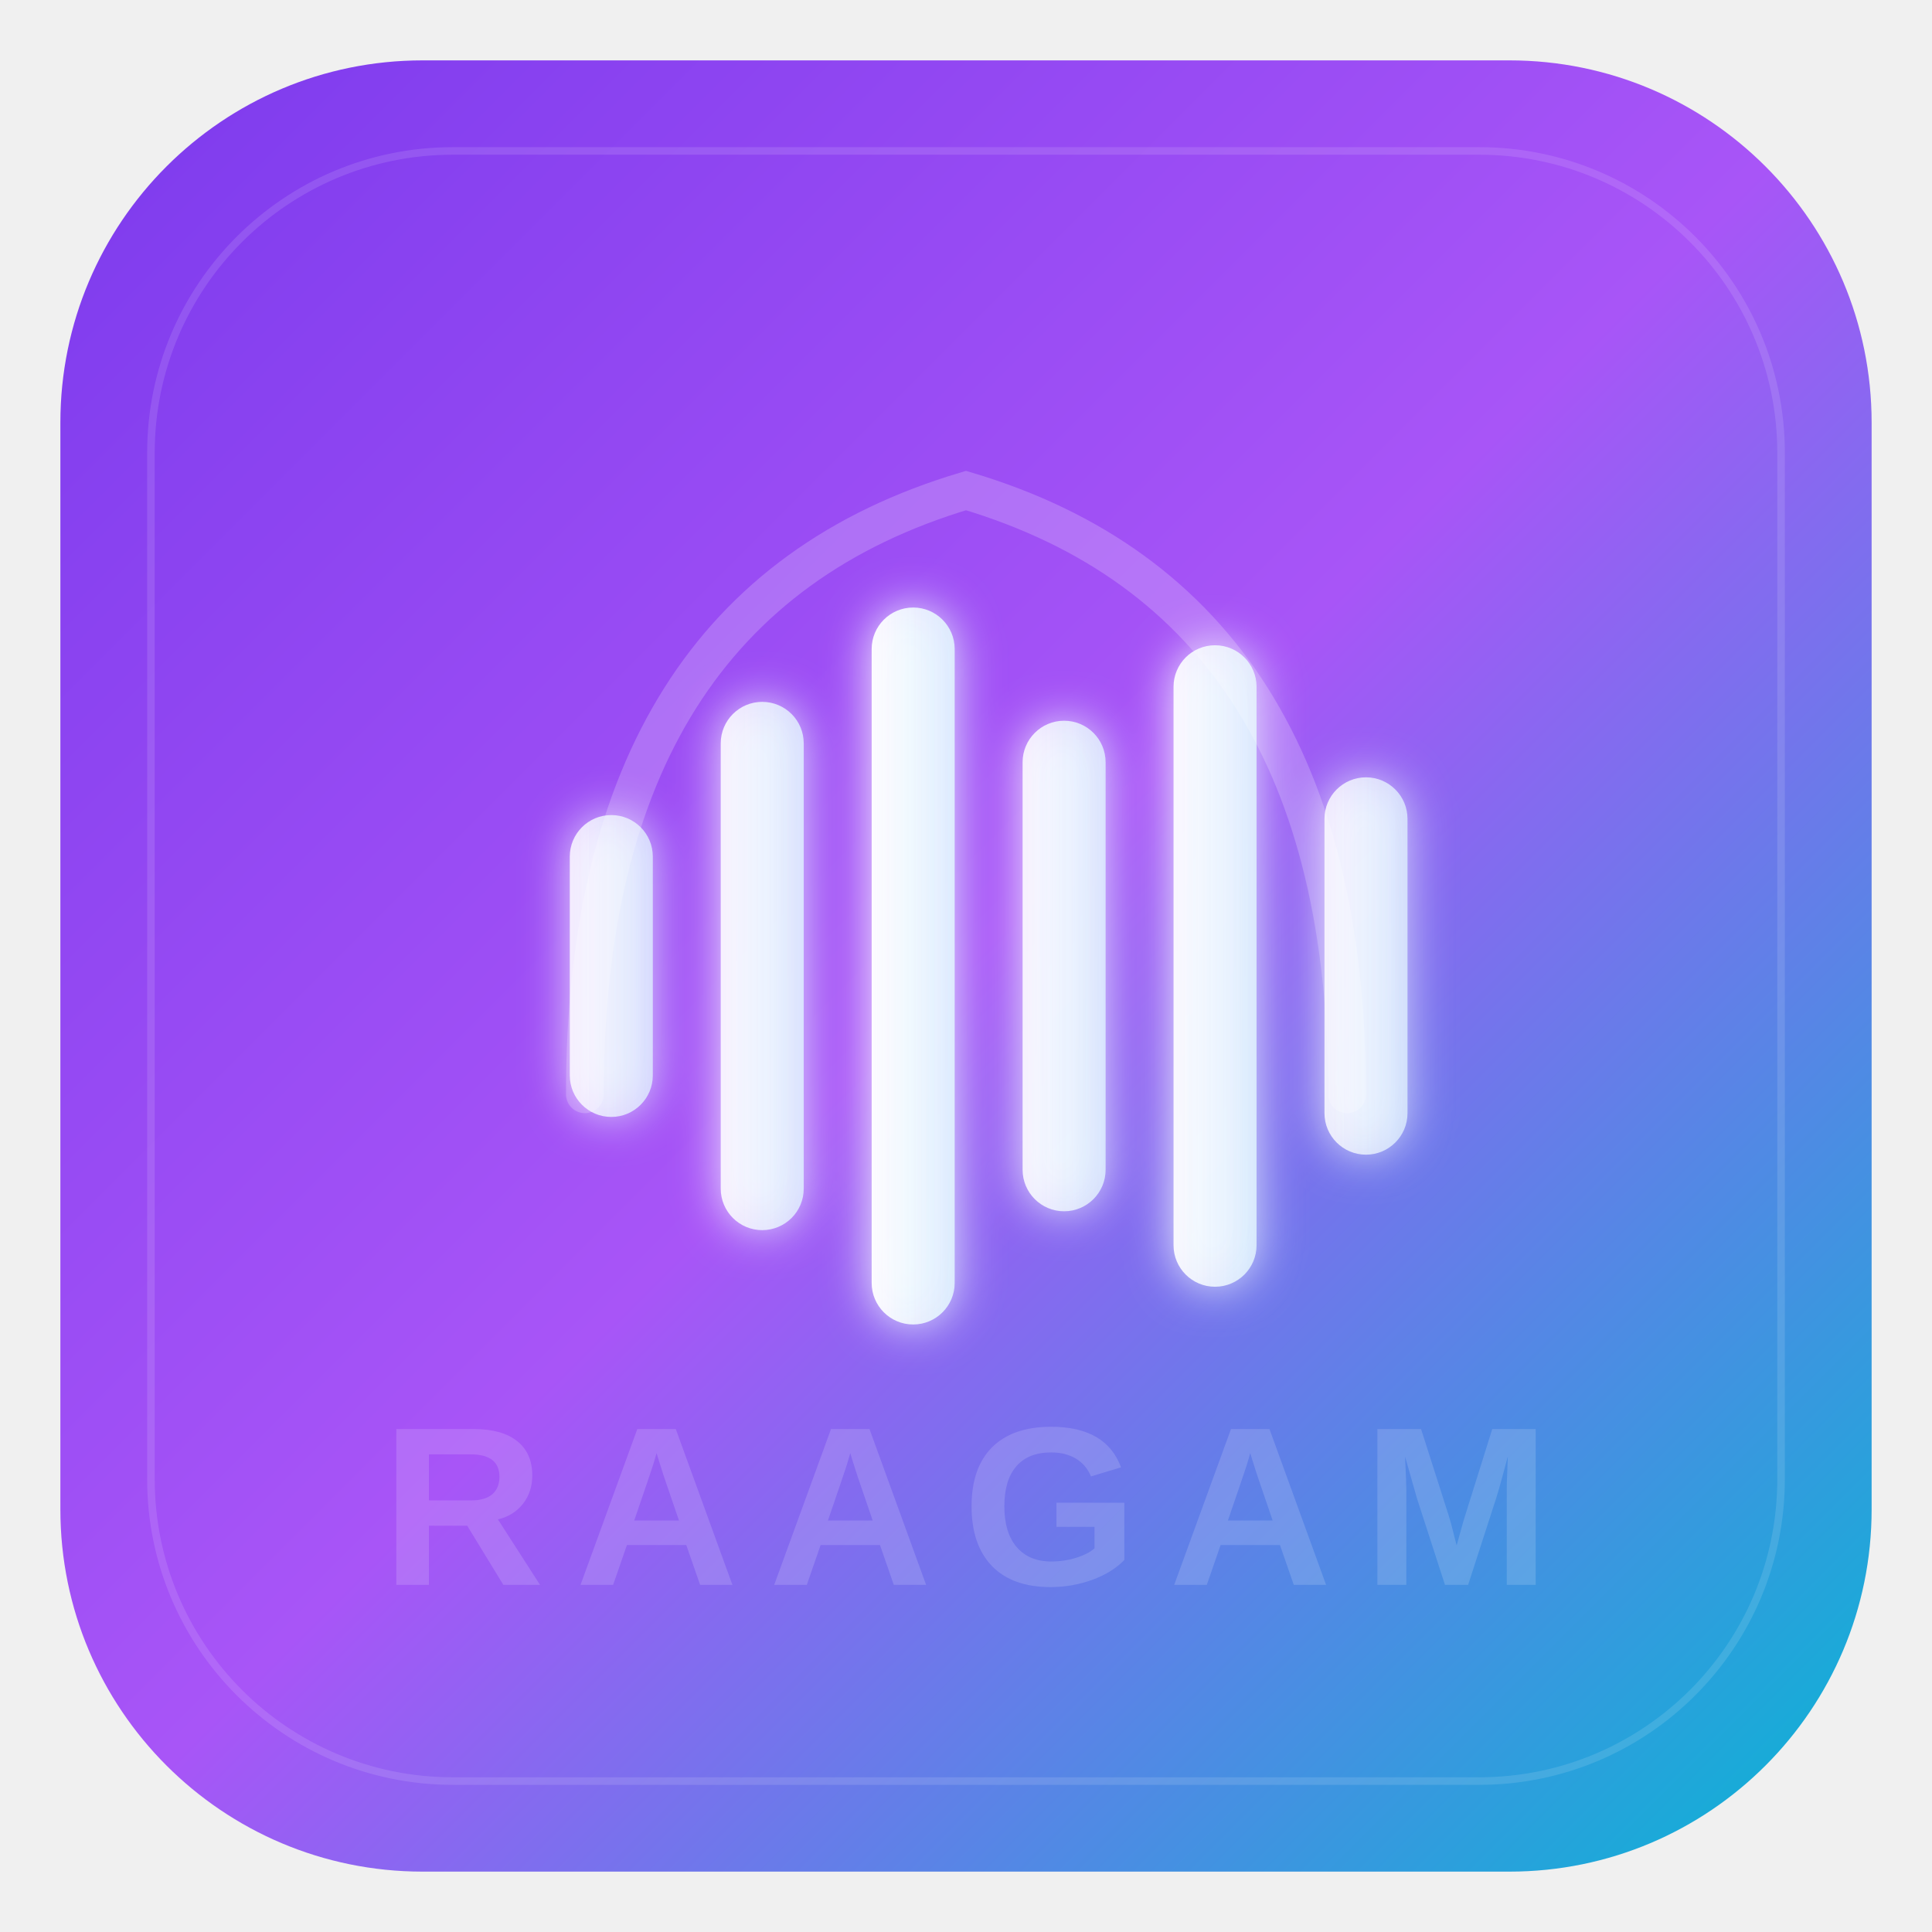
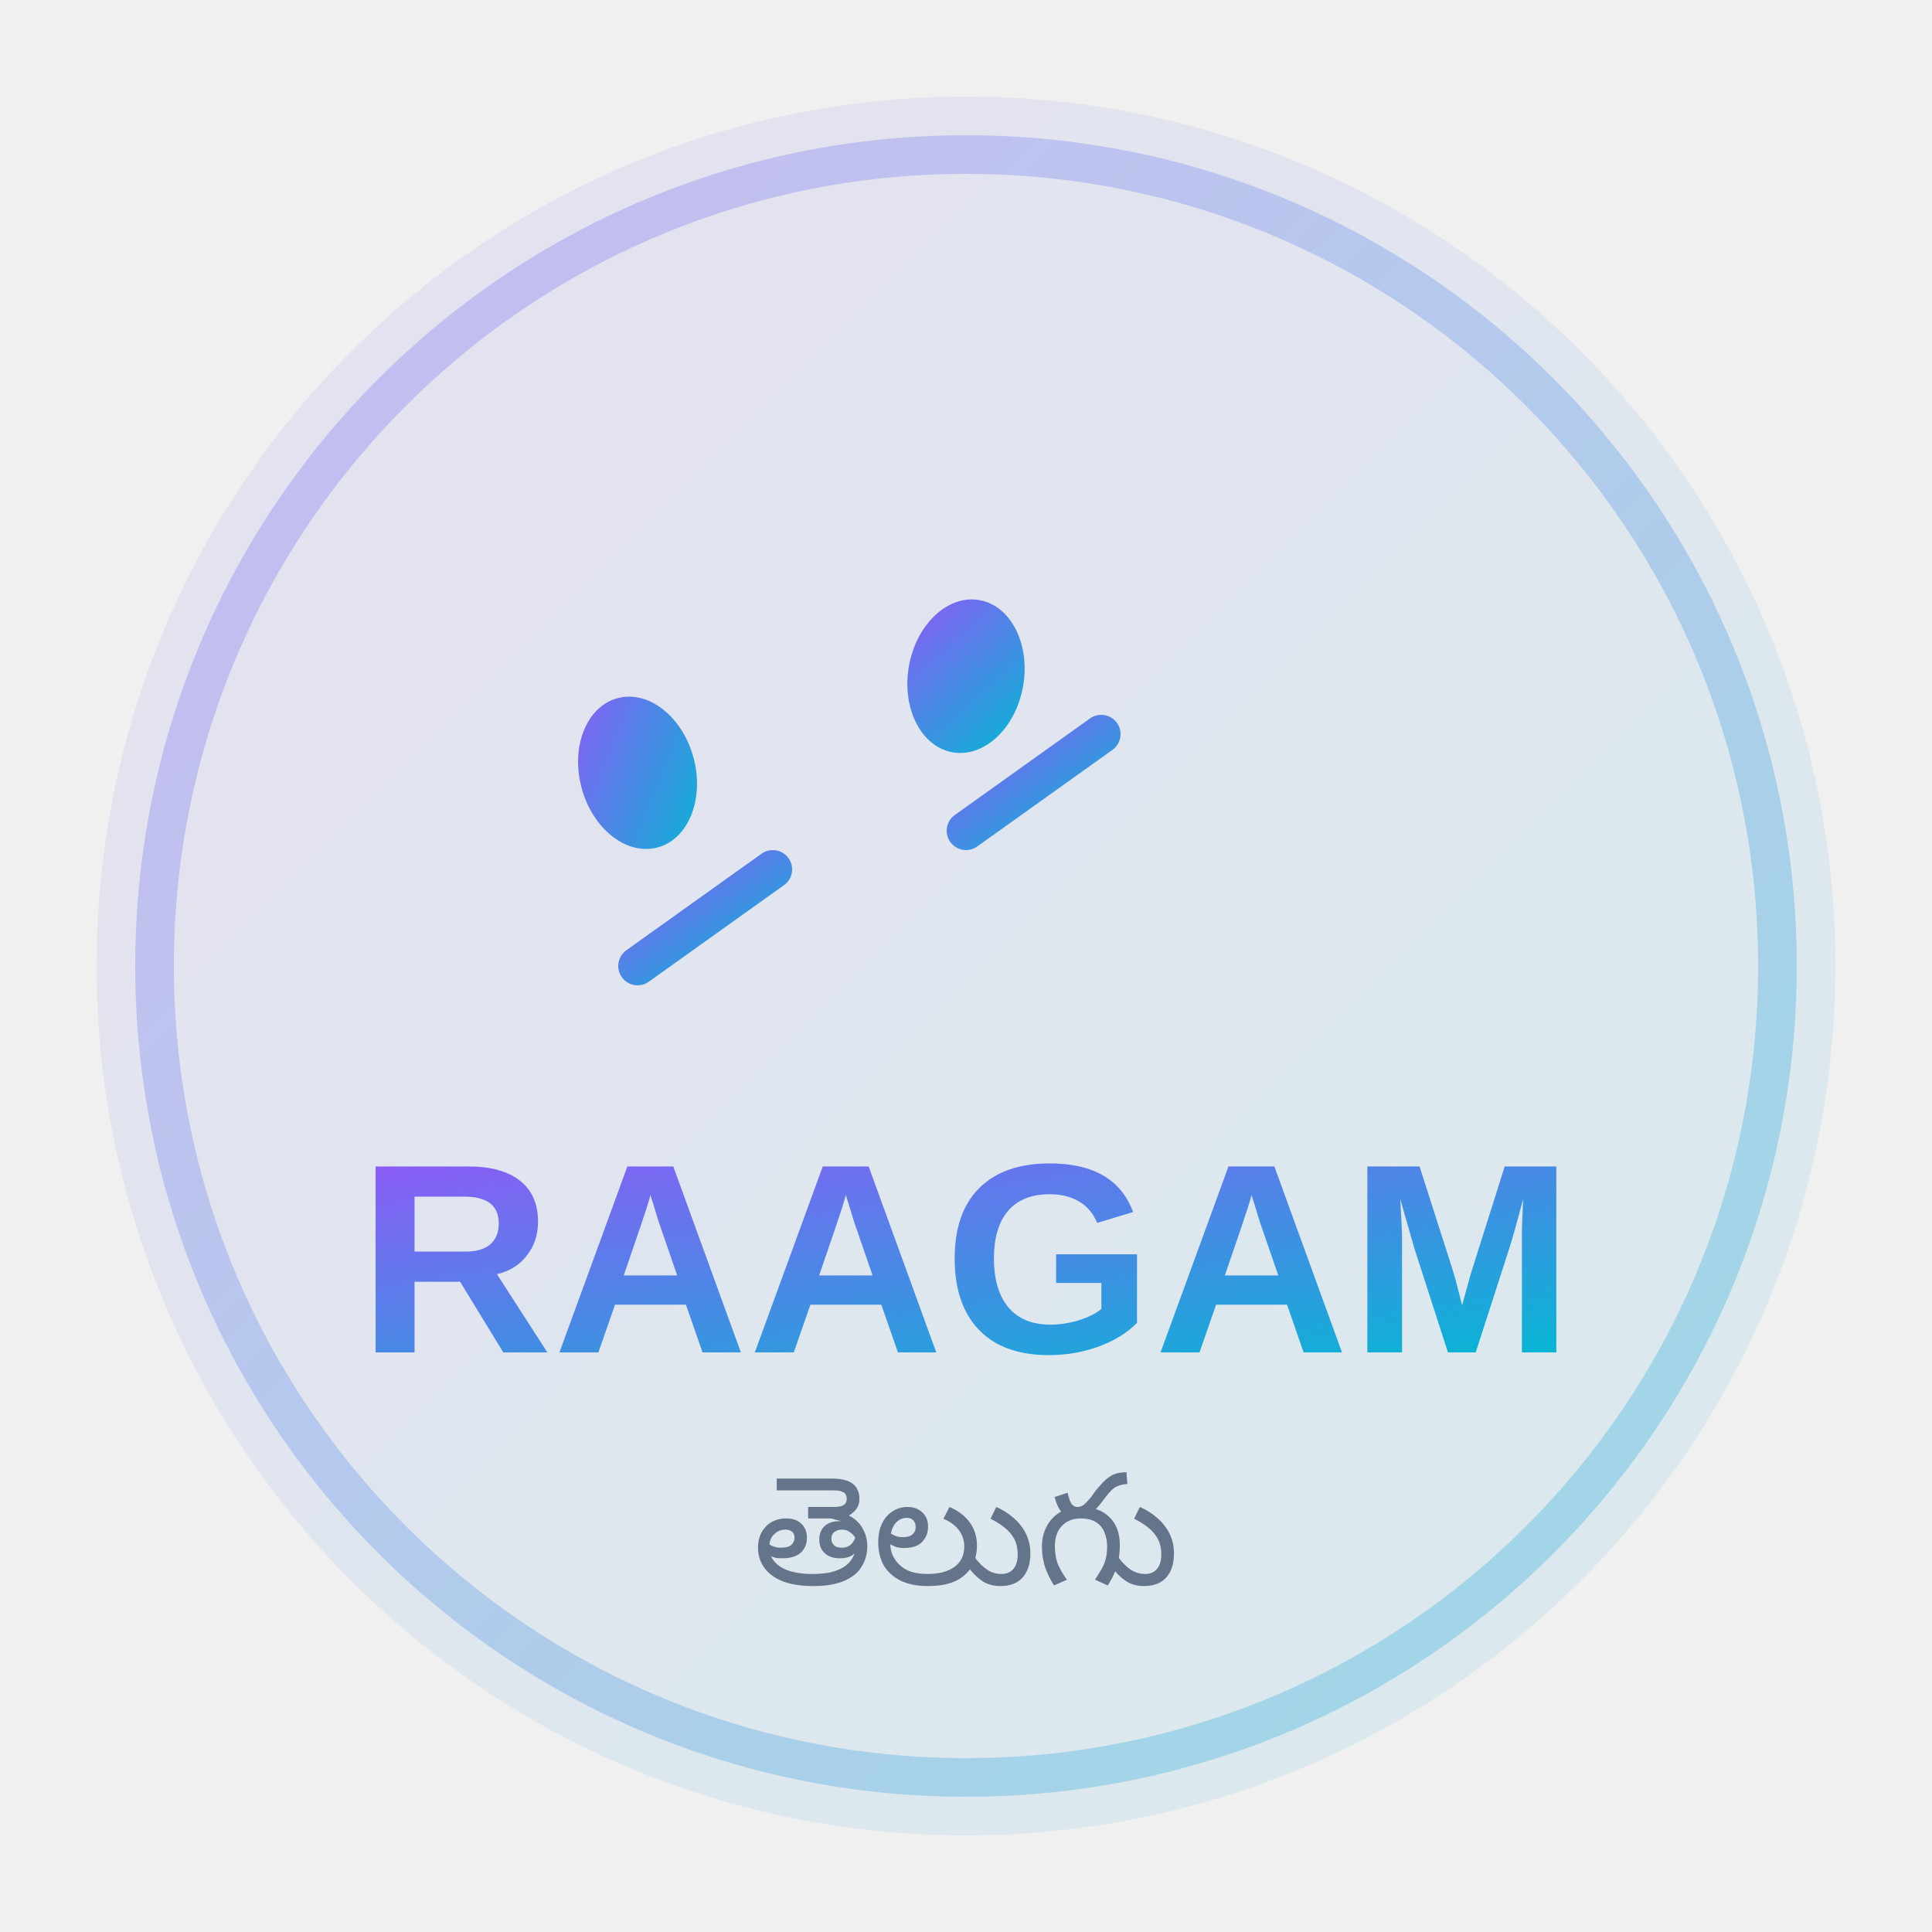
- <svg xmlns="http://www.w3.org/2000/svg" viewBox="0 0 512 512" fill="none">
+ <svg xmlns="http://www.w3.org/2000/svg" viewBox="0 0 100 100" fill="none">
  <defs>
-     <linearGradient id="bg" x1="0%" y1="0%" x2="100%" y2="100%">
-       <stop offset="0%" style="stop-color:#7c3aed" />
-       <stop offset="50%" style="stop-color:#a855f7" />
-       <stop offset="100%" style="stop-color:#06b6d4" />
+     <linearGradient id="logoGradient" x1="0%" y1="0%" x2="100%" y2="100%">
+       <stop offset="0%" style="stop-color:#8b5cf6;stop-opacity:1" />
+       <stop offset="100%" style="stop-color:#06b6d4;stop-opacity:1" />
    </linearGradient>
-     <linearGradient id="wave" x1="0%" y1="0%" x2="100%" y2="0%">
-       <stop offset="0%" style="stop-color:#fff;stop-opacity:0.95" />
-       <stop offset="100%" style="stop-color:#e0f2fe;stop-opacity:0.9" />
-     </linearGradient>
-     <filter id="glow">
-       <feGaussianBlur stdDeviation="6" result="blur" />
-       <feMerge>
-         <feMergeNode in="blur" />
-         <feMergeNode in="SourceGraphic" />
-       </feMerge>
-     </filter>
  </defs>
-   <rect x="16" y="16" width="480" height="480" rx="96" ry="96" fill="url(#bg)" />
-   <rect x="40" y="40" width="432" height="432" rx="80" ry="80" fill="none" stroke="white" stroke-opacity="0.12" stroke-width="2" />
-   <g filter="url(#glow)" transform="translate(256,256)">
-     <rect x="-105" y="-40" width="22" height="80" rx="11" fill="url(#wave)" opacity="0.85" />
-     <rect x="-65" y="-70" width="22" height="140" rx="11" fill="url(#wave)" opacity="0.9" />
-     <rect x="-25" y="-95" width="22" height="190" rx="11" fill="url(#wave)" />
-     <rect x="15" y="-65" width="22" height="130" rx="11" fill="url(#wave)" opacity="0.9" />
-     <rect x="55" y="-85" width="22" height="170" rx="11" fill="url(#wave)" opacity="0.95" />
-     <rect x="95" y="-50" width="22" height="100" rx="11" fill="url(#wave)" opacity="0.85" />
+   <circle cx="50" cy="50" r="45" fill="url(#logoGradient)" opacity="0.1" />
+   <circle cx="50" cy="50" r="42" fill="none" stroke="url(#logoGradient)" stroke-width="2" opacity="0.3" />
+   <g transform="translate(25, 25)">
+     <ellipse cx="8" cy="15" rx="3" ry="4" fill="url(#logoGradient)" transform="rotate(-15 8 15)" />
+     <line x1="8" y1="19" x2="8" y2="35" stroke="url(#logoGradient)" stroke-width="2" stroke-linecap="round" />
+     <line x1="8" y1="25" x2="15" y2="20" stroke="url(#logoGradient)" stroke-width="2" stroke-linecap="round" />
+     <ellipse cx="25" cy="10" rx="3" ry="4" fill="url(#logoGradient)" transform="rotate(10 25 10)" />
+     <line x1="25" y1="14" x2="25" y2="30" stroke="url(#logoGradient)" stroke-width="2" stroke-linecap="round" />
+     <line x1="25" y1="18" x2="32" y2="13" stroke="url(#logoGradient)" stroke-width="2" stroke-linecap="round" />
  </g>
-   <path d="M155 290 Q155 160 256 130 Q357 160 357 290" fill="none" stroke="white" stroke-opacity="0.2" stroke-width="10" stroke-linecap="round" />
-   <text x="256" y="420" text-anchor="middle" fill="white" fill-opacity="0.15" font-family="Arial,Helvetica,sans-serif" font-size="60" font-weight="900" letter-spacing="8">RAAGAM</text>
+   <text x="50" y="70" text-anchor="middle" fill="url(#logoGradient)" font-family="Arial, sans-serif" font-size="14" font-weight="bold">RAAGAM</text>
+   <text x="50" y="82" text-anchor="middle" fill="#64748b" font-family="Arial, sans-serif" font-size="8">తెలుగు</text>
</svg>
